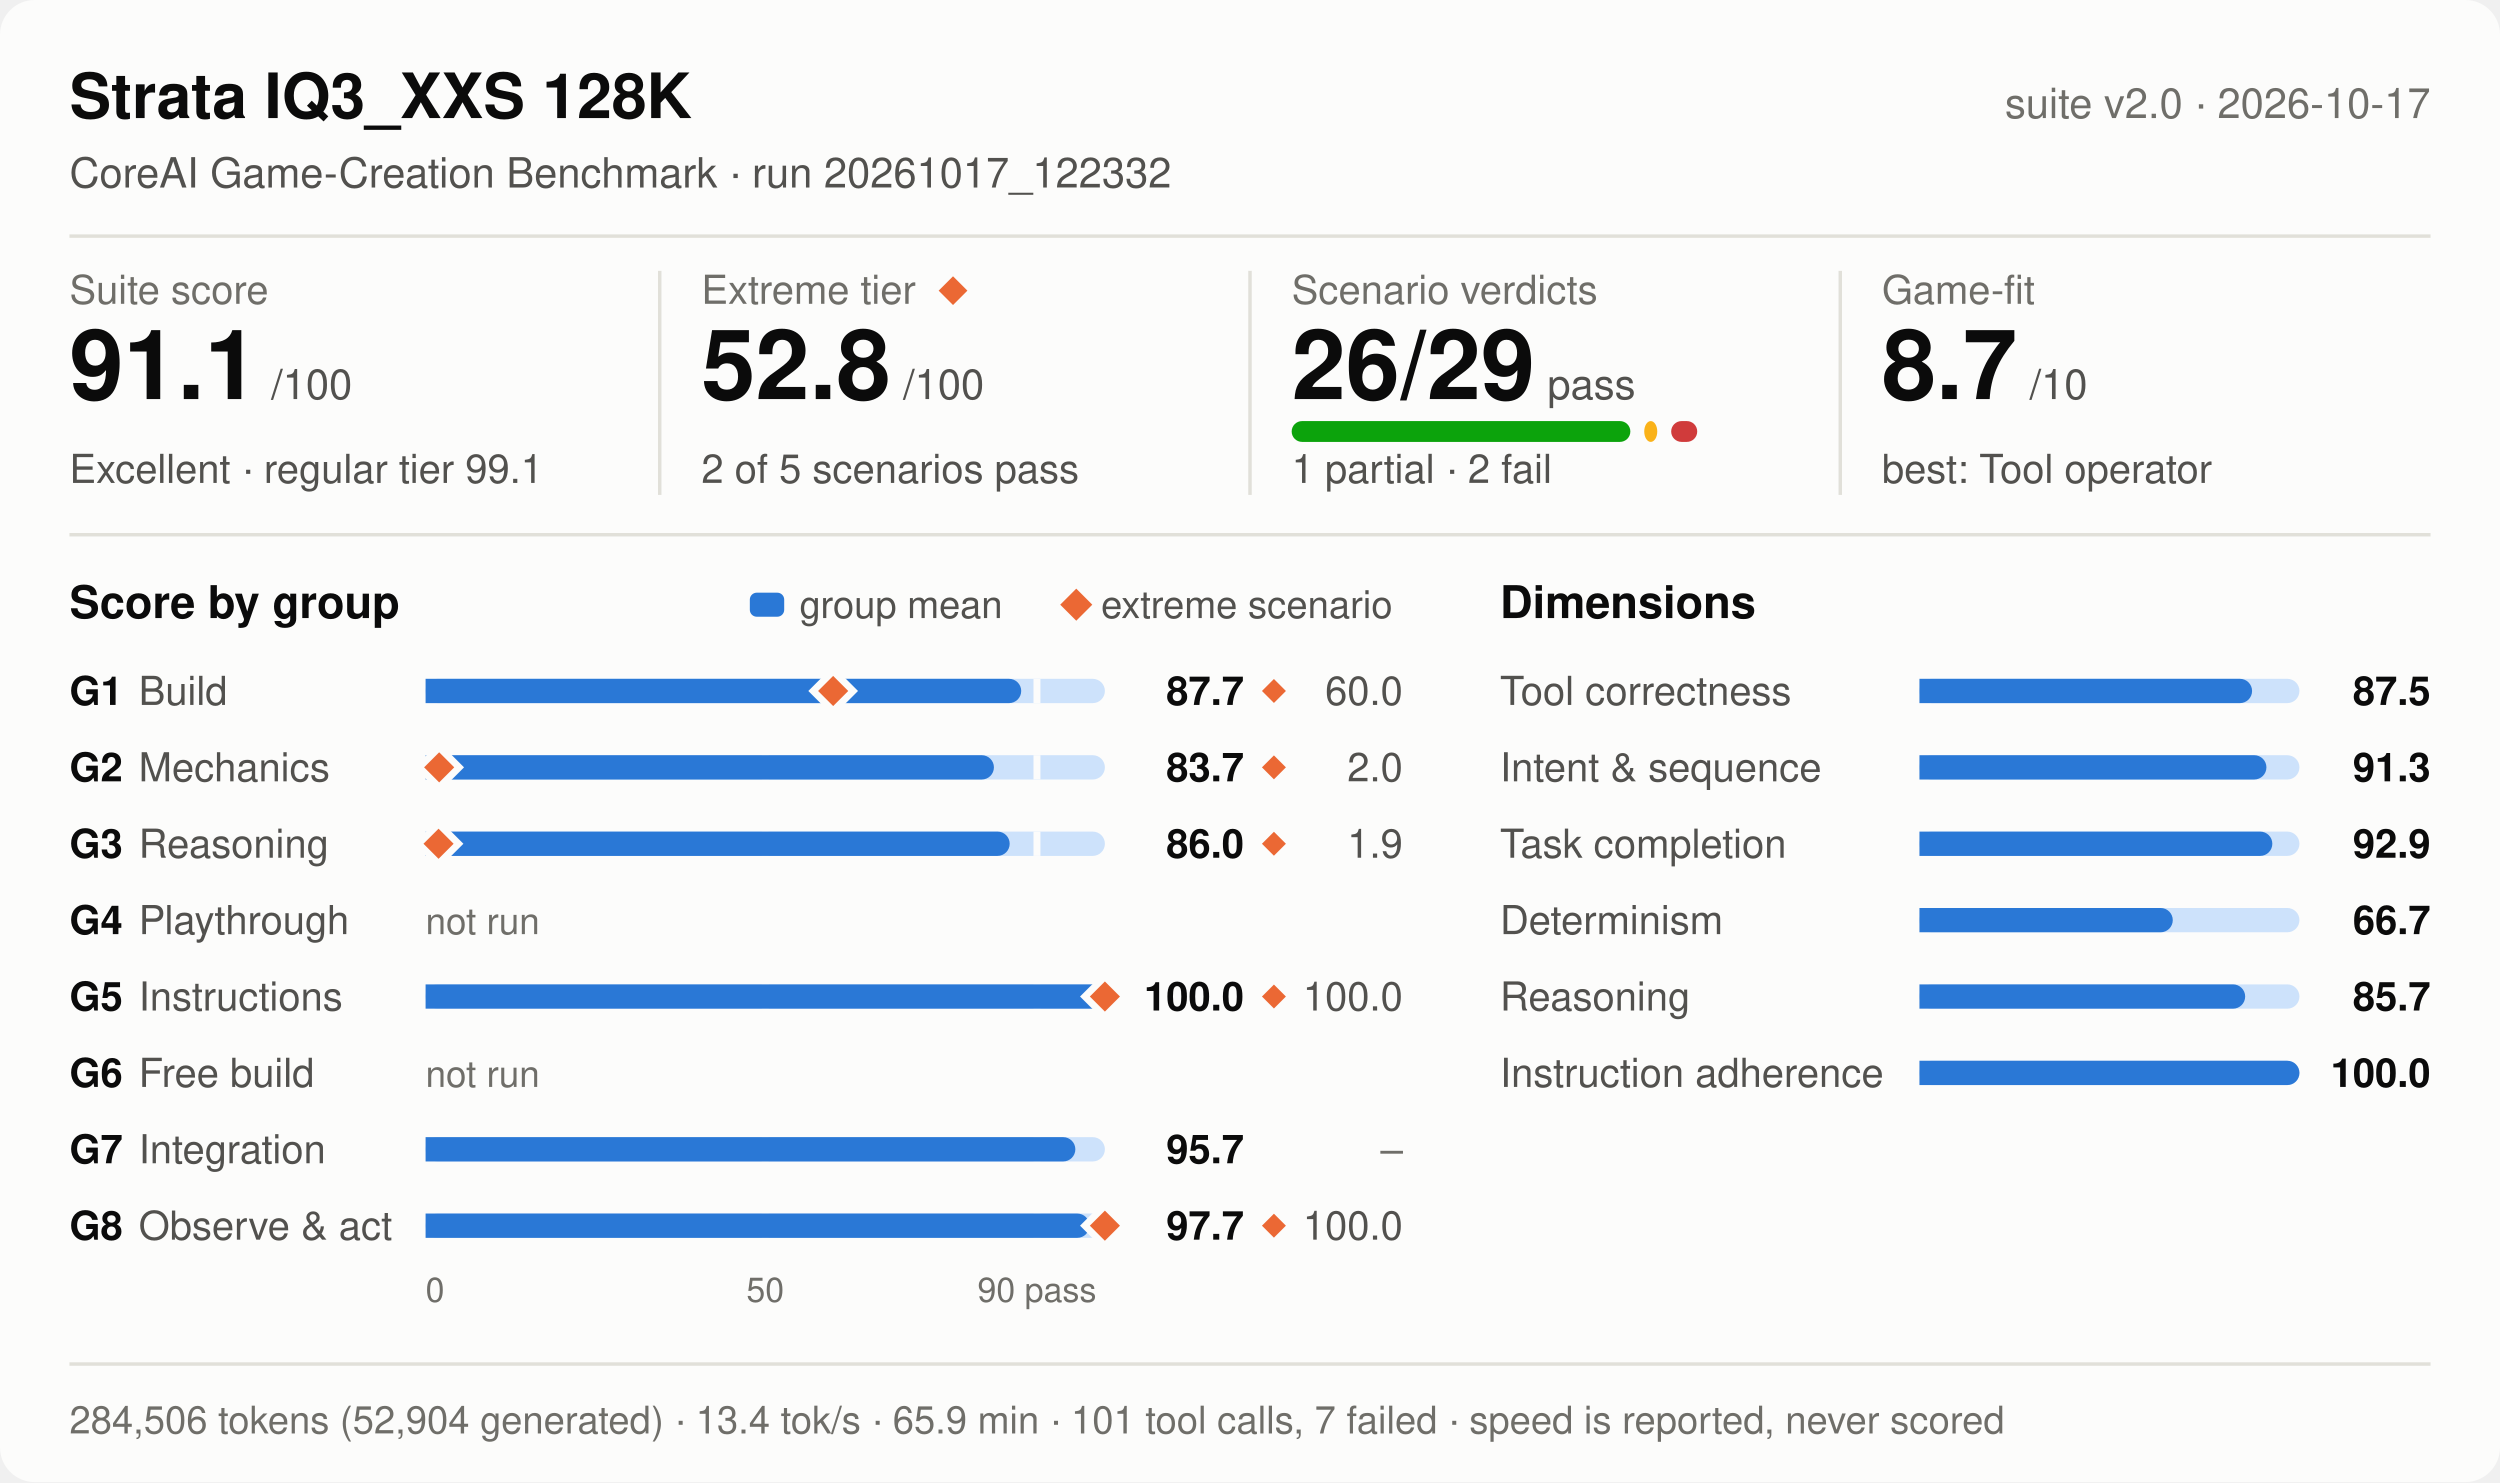
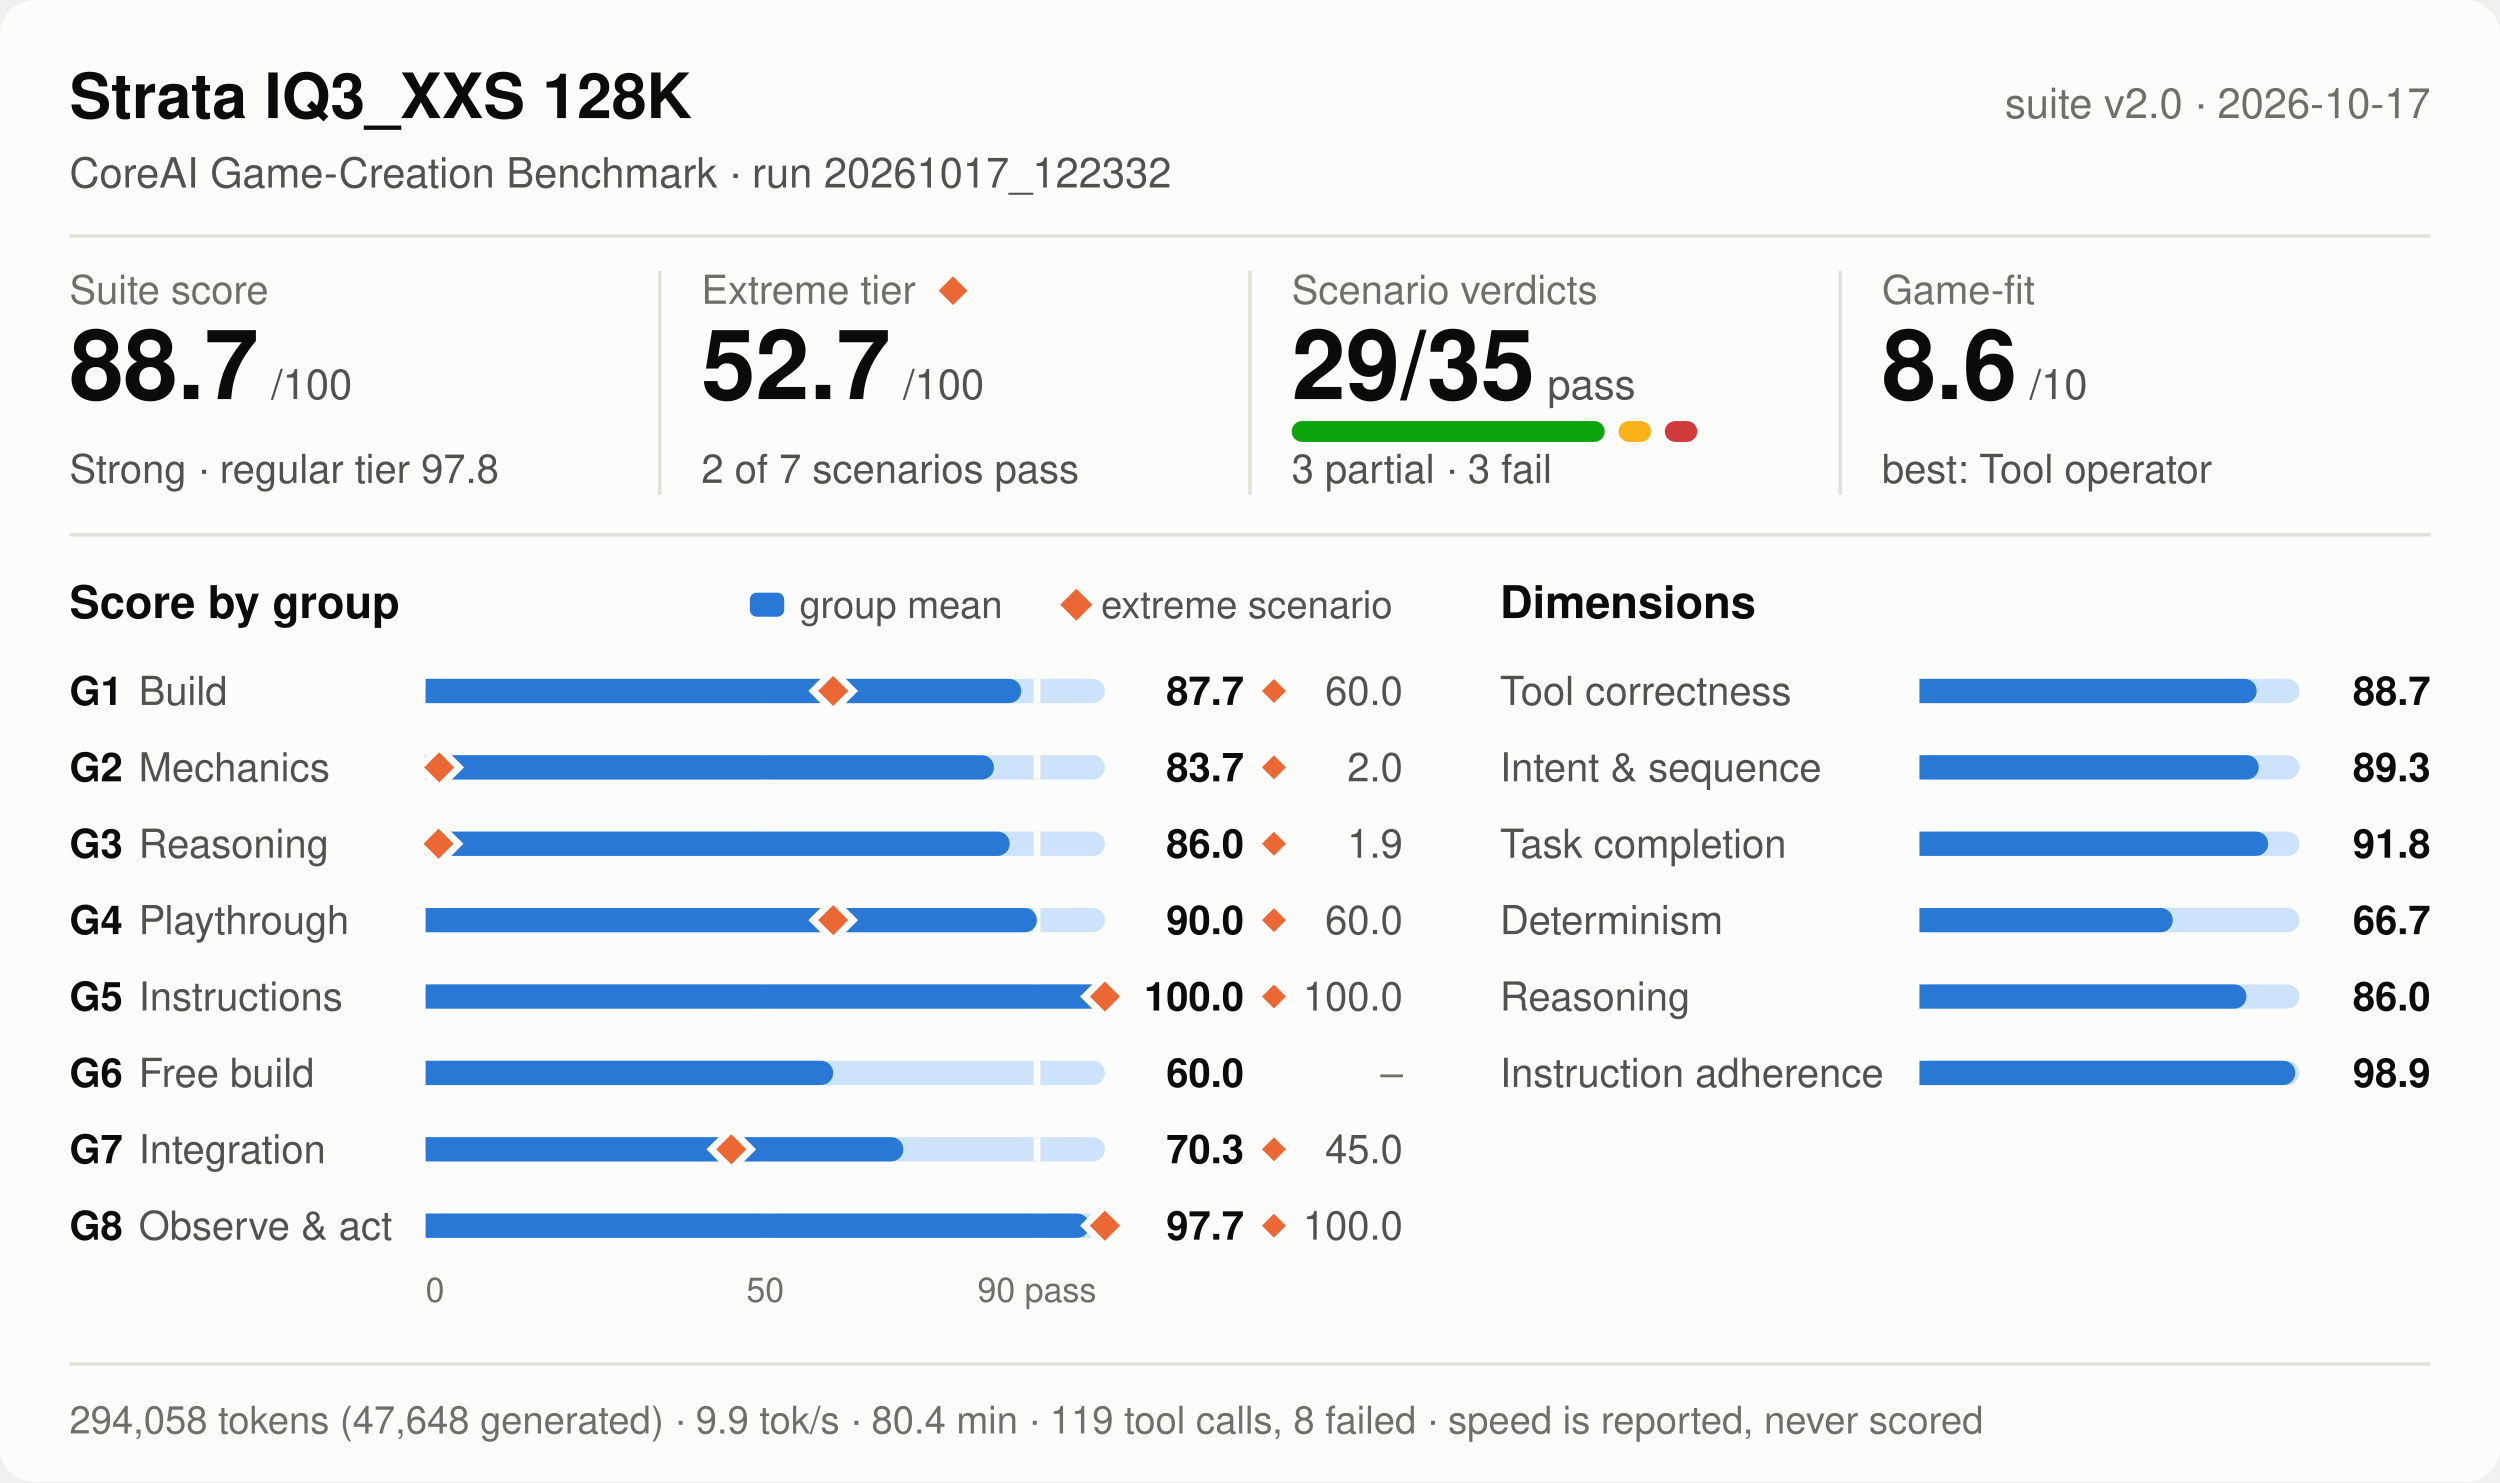
<svg xmlns="http://www.w3.org/2000/svg" width="720" height="426.84" viewBox="0 0 720 426.84" font-family="system-ui, -apple-system, 'Segoe UI', Helvetica, Arial, sans-serif" role="img" aria-label="CoreAI Game-Creation Benchmark results: Strata IQ3_XXS 128K">
  <style>.bc-f3{fill:#6f6e69}.bc-f1{fill:#0b0b0b}.bc-f2{fill:#52514e}.bc-f9{fill:#eb6834}.bc-f10{fill:#0ca30c}.bc-f11{fill:#fab219}.bc-f12{fill:#d03b3b}.bc-f7{fill:#2a78d6}.bc-f8{fill:#cde2fb}.bc-f0{fill:#fcfcfb}.bc-s4{stroke:#e1e0d9}.bc-tn{font-variant-numeric:tabular-nums}@media (prefers-color-scheme: dark){.bc-f3{fill:#9a988f}.bc-f1{fill:#ffffff}.bc-f2{fill:#c3c2b7}.bc-f9{fill:#d95926}.bc-f10{fill:#0ca30c}.bc-f11{fill:#fab219}.bc-f12{fill:#d03b3b}.bc-f7{fill:#3987e5}.bc-f8{fill:#0d366b}.bc-f0{fill:#1a1a19}.bc-s4{stroke:#2c2c2a}}</style>
  <rect width="100%" height="100%" rx="10" class="bc-f0" />
  <text x="700" y="34" font-size="12" text-anchor="end" class="bc-f3">suite v2.0 · 2026-10-17</text>
  <text x="20" y="34" font-size="18" font-weight="600" class="bc-f1">Strata IQ3_XXS 128K</text>
  <text x="20" y="54" font-size="12" class="bc-f2">CoreAI Game-Creation Benchmark · run 20261017_122332</text>
  <line x1="20" y1="68" x2="700" y2="68" stroke-width="1" class="bc-s4" />
  <line x1="190" y1="78" x2="190" y2="142.54" stroke-width="1" class="bc-s4" />
  <line x1="360" y1="78" x2="360" y2="142.54" stroke-width="1" class="bc-s4" />
  <line x1="530" y1="78" x2="530" y2="142.54" stroke-width="1" class="bc-s4" />
  <text x="20" y="87.5" font-size="11.5" class="bc-f3">Suite score</text>
-   <text x="20" y="114.94" font-size="28" font-weight="600" class="bc-f1">91.1<tspan dx="3.6" font-size="12" font-weight="400" class="bc-f2">/100</tspan>
+   <text x="20" y="114.94" font-size="28" font-weight="600" class="bc-f1">88.7<tspan dx="3.6" font-size="12" font-weight="400" class="bc-f2">/100</tspan>
  </text>
-   <text x="20" y="139.09" font-size="11.5" class="bc-f2">Excellent · regular tier 99.1</text>
+   <text x="20" y="139.09" font-size="11.5" class="bc-f2">Strong · regular tier 97.8</text>
  <text x="202" y="87.5" font-size="11.5" class="bc-f3">Extreme tier</text>
-   <text x="202" y="114.94" font-size="28" font-weight="600" class="bc-f1">52.8<tspan dx="3.6" font-size="12" font-weight="400" class="bc-f2">/100</tspan>
+   <text x="202" y="114.94" font-size="28" font-weight="600" class="bc-f1">52.7<tspan dx="3.6" font-size="12" font-weight="400" class="bc-f2">/100</tspan>
  </text>
-   <text x="202" y="139.09" font-size="11.5" class="bc-f2">2 of 5 scenarios pass</text>
+   <text x="202" y="139.09" font-size="11.5" class="bc-f2">2 of 7 scenarios pass</text>
  <path d="M274.47,79.57 L278.61,83.71 L274.47,87.85 L270.33,83.71 Z" class="bc-f9" />
  <text x="372" y="87.5" font-size="11.5" class="bc-f3">Scenario verdicts</text>
-   <text x="372" y="114.94" font-size="28" font-weight="600" class="bc-f1">26/29<tspan dx="3.6" font-size="12" font-weight="400" class="bc-f2">pass</tspan>
+   <text x="372" y="114.94" font-size="28" font-weight="600" class="bc-f1">29/35<tspan dx="3.6" font-size="12" font-weight="400" class="bc-f2">pass</tspan>
  </text>
-   <text x="372" y="139.09" font-size="11.5" class="bc-f2">1 partial · 2 fail</text>
-   <rect x="372" y="121.27" width="97.54" height="6" rx="3" class="bc-f10" />
-   <rect x="473.54" y="121.27" width="3.75" height="6" rx="3" class="bc-f11" />
-   <rect x="481.3" y="121.27" width="7.5" height="6" rx="3" class="bc-f12" />
+   <text x="372" y="139.09" font-size="11.5" class="bc-f2">3 partial · 3 fail</text>
+   <rect x="372" y="121.27" width="90.15" height="6" rx="3" class="bc-f10" />
+   <rect x="466.15" y="121.27" width="9.33" height="6" rx="3" class="bc-f11" />
+   <rect x="479.47" y="121.27" width="9.33" height="6" rx="3" class="bc-f12" />
  <text x="542" y="87.5" font-size="11.5" class="bc-f3">Game-fit</text>
-   <text x="542" y="114.94" font-size="28" font-weight="600" class="bc-f1">8.7<tspan dx="3.6" font-size="12" font-weight="400" class="bc-f2">/10</tspan>
+   <text x="542" y="114.94" font-size="28" font-weight="600" class="bc-f1">8.6<tspan dx="3.6" font-size="12" font-weight="400" class="bc-f2">/10</tspan>
  </text>
  <text x="542" y="139.09" font-size="11.5" class="bc-f2">best: Tool operator</text>
  <line x1="20" y1="154" x2="700" y2="154" stroke-width="1" class="bc-s4" />
  <text x="20" y="178" font-size="13" font-weight="600" class="bc-f1">Score by group</text>
  <text x="317.11" y="178" font-size="11" class="bc-f2">extreme scenario</text>
  <path d="M309.96,169.53 L314.58,174.15 L309.96,178.77 L305.34,174.15 Z" class="bc-f9" />
  <text x="230.25" y="178" font-size="11" class="bc-f2">group mean</text>
  <rect x="215.95" y="170.69" width="9.9" height="6.93" rx="2" class="bc-f7" />
  <text x="20" y="203.03" font-size="11.5" font-weight="600" class="bc-f1">G1<tspan dx="4.6" font-size="11.5" font-weight="400" class="bc-f2">Build</tspan>
  </text>
  <rect x="122.57" y="195.5" width="195.64" height="7" rx="3.5" class="bc-f8" />
  <rect x="219.39" y="195.5" width="2" height="7" class="bc-f0" />
  <rect x="297.64" y="195.5" width="2" height="7" class="bc-f0" />
  <path d="M122.57,195.5 H290.61 A3.5,3.5 0 0 1 294.11,199 V199 A3.5,3.5 0 0 1 290.61,202.5 H122.57 V195.5 Z" class="bc-f7" />
  <text x="358.26" y="203.03" font-size="11.5" font-weight="600" text-anchor="end" class="bc-f1 bc-tn">87.7</text>
  <path d="M239.95,191.84 L247.11,199 L239.95,206.16 L232.79,199 Z" class="bc-f0" />
  <path d="M239.95,194.66 L244.29,199 L239.95,203.34 L235.61,199 Z" class="bc-f9" />
  <path d="M366.89,195.55 L370.34,199 L366.89,202.45 L363.44,199 Z" class="bc-f9" />
  <text x="404" y="203.03" font-size="11.5" text-anchor="end" class="bc-f2 bc-tn">60.0</text>
  <text x="20" y="225.03" font-size="11.5" font-weight="600" class="bc-f1">G2<tspan dx="4.6" font-size="11.5" font-weight="400" class="bc-f2">Mechanics</tspan>
  </text>
  <rect x="122.57" y="217.5" width="195.64" height="7" rx="3.5" class="bc-f8" />
  <rect x="219.39" y="217.5" width="2" height="7" class="bc-f0" />
  <rect x="297.64" y="217.5" width="2" height="7" class="bc-f0" />
  <path d="M122.57,217.5 H282.75 A3.5,3.5 0 0 1 286.25,221 V221 A3.5,3.5 0 0 1 282.75,224.5 H122.57 V217.5 Z" class="bc-f7" />
  <text x="358.26" y="225.03" font-size="11.5" font-weight="600" text-anchor="end" class="bc-f1 bc-tn">83.7</text>
  <path d="M126.48,213.84 L133.64,221 L126.48,228.16 L119.32,221 Z" class="bc-f0" />
  <path d="M126.48,216.66 L130.82,221 L126.48,225.34 L122.14,221 Z" class="bc-f9" />
  <path d="M366.89,217.55 L370.34,221 L366.89,224.45 L363.44,221 Z" class="bc-f9" />
  <text x="404" y="225.03" font-size="11.5" text-anchor="end" class="bc-f2 bc-tn">2.0</text>
  <text x="20" y="247.03" font-size="11.5" font-weight="600" class="bc-f1">G3<tspan dx="4.6" font-size="11.5" font-weight="400" class="bc-f2">Reasoning</tspan>
  </text>
  <rect x="122.57" y="239.5" width="195.64" height="7" rx="3.5" class="bc-f8" />
  <rect x="219.39" y="239.5" width="2" height="7" class="bc-f0" />
  <rect x="297.64" y="239.5" width="2" height="7" class="bc-f0" />
  <path d="M122.57,239.5 H287.29 A3.5,3.5 0 0 1 290.79,243 V243 A3.5,3.5 0 0 1 287.29,246.5 H122.57 V239.5 Z" class="bc-f7" />
  <text x="358.26" y="247.03" font-size="11.5" font-weight="600" text-anchor="end" class="bc-f1 bc-tn">86.0</text>
  <path d="M126.3,235.84 L133.46,243 L126.3,250.16 L119.14,243 Z" class="bc-f0" />
  <path d="M126.3,238.66 L130.64,243 L126.3,247.34 L121.96,243 Z" class="bc-f9" />
  <path d="M366.89,239.55 L370.34,243 L366.89,246.45 L363.44,243 Z" class="bc-f9" />
  <text x="404" y="247.03" font-size="11.5" text-anchor="end" class="bc-f2 bc-tn">1.9</text>
  <text x="20" y="269.03" font-size="11.5" font-weight="600" class="bc-f1">G4<tspan dx="4.6" font-size="11.5" font-weight="400" class="bc-f2">Playthrough</tspan>
  </text>
-   <text x="122.57" y="269.03" font-size="10.58" class="bc-f3">not run</text>
+   <rect x="122.57" y="261.5" width="195.64" height="7" rx="3.5" class="bc-f8" />
+   <rect x="219.39" y="261.5" width="2" height="7" class="bc-f0" />
+   <rect x="297.64" y="261.5" width="2" height="7" class="bc-f0" />
+   <path d="M122.57,261.5 H295.14 A3.5,3.5 0 0 1 298.64,265 V265 A3.5,3.5 0 0 1 295.14,268.5 H122.57 V261.5 Z" class="bc-f7" />
+   <text x="358.26" y="269.03" font-size="11.5" font-weight="600" text-anchor="end" class="bc-f1 bc-tn">90.0</text>
+   <path d="M239.95,257.84 L247.11,265 L239.95,272.16 L232.79,265 Z" class="bc-f0" />
+   <path d="M239.95,260.66 L244.29,265 L239.95,269.34 L235.61,265 Z" class="bc-f9" />
+   <path d="M366.89,261.55 L370.34,265 L366.89,268.45 L363.44,265 Z" class="bc-f9" />
+   <text x="404" y="269.03" font-size="11.5" text-anchor="end" class="bc-f2 bc-tn">60.0</text>
  <text x="20" y="291.03" font-size="11.5" font-weight="600" class="bc-f1">G5<tspan dx="4.6" font-size="11.5" font-weight="400" class="bc-f2">Instructions</tspan>
  </text>
  <rect x="122.57" y="283.5" width="195.64" height="7" rx="3.5" class="bc-f8" />
  <rect x="219.39" y="283.5" width="2" height="7" class="bc-f0" />
  <rect x="297.64" y="283.5" width="2" height="7" class="bc-f0" />
  <path d="M122.57,283.5 H314.71 A3.5,3.5 0 0 1 318.21,287 V287 A3.5,3.5 0 0 1 314.71,290.5 H122.57 V283.5 Z" class="bc-f7" />
  <text x="358.26" y="291.03" font-size="11.5" font-weight="600" text-anchor="end" class="bc-f1 bc-tn">100.0</text>
  <path d="M318.21,279.84 L325.37,287 L318.21,294.16 L311.05,287 Z" class="bc-f0" />
  <path d="M318.21,282.66 L322.55,287 L318.21,291.34 L313.87,287 Z" class="bc-f9" />
  <path d="M366.89,283.55 L370.34,287 L366.89,290.45 L363.44,287 Z" class="bc-f9" />
  <text x="404" y="291.03" font-size="11.5" text-anchor="end" class="bc-f2 bc-tn">100.0</text>
  <text x="20" y="313.03" font-size="11.5" font-weight="600" class="bc-f1">G6<tspan dx="4.6" font-size="11.5" font-weight="400" class="bc-f2">Free build</tspan>
  </text>
-   <text x="122.57" y="313.03" font-size="10.58" class="bc-f3">not run</text>
+   <rect x="122.57" y="305.5" width="195.64" height="7" rx="3.5" class="bc-f8" />
+   <rect x="219.39" y="305.5" width="2" height="7" class="bc-f0" />
+   <rect x="297.64" y="305.5" width="2" height="7" class="bc-f0" />
+   <path d="M122.57,305.5 H236.45 A3.5,3.5 0 0 1 239.95,309 V309 A3.5,3.5 0 0 1 236.45,312.5 H122.57 V305.5 Z" class="bc-f7" />
+   <text x="358.26" y="313.03" font-size="11.5" font-weight="600" text-anchor="end" class="bc-f1 bc-tn">60.0</text>
+   <text x="404" y="313.03" font-size="11.5" text-anchor="end" class="bc-f3">–</text>
  <text x="20" y="335.03" font-size="11.5" font-weight="600" class="bc-f1">G7<tspan dx="4.6" font-size="11.5" font-weight="400" class="bc-f2">Integration</tspan>
  </text>
  <rect x="122.57" y="327.5" width="195.64" height="7" rx="3.5" class="bc-f8" />
  <rect x="219.39" y="327.5" width="2" height="7" class="bc-f0" />
  <rect x="297.64" y="327.5" width="2" height="7" class="bc-f0" />
-   <path d="M122.57,327.5 H306.2 A3.5,3.5 0 0 1 309.7,331 V331 A3.5,3.5 0 0 1 306.2,334.5 H122.57 V327.5 Z" class="bc-f7" />
-   <text x="358.26" y="335.03" font-size="11.5" font-weight="600" text-anchor="end" class="bc-f1 bc-tn">95.7</text>
-   <text x="404" y="335.03" font-size="11.5" text-anchor="end" class="bc-f3">–</text>
+   <path d="M122.57,327.5 H256.65 A3.5,3.5 0 0 1 260.15,331 V331 A3.5,3.5 0 0 1 256.65,334.5 H122.57 V327.5 Z" class="bc-f7" />
+   <text x="358.26" y="335.03" font-size="11.5" font-weight="600" text-anchor="end" class="bc-f1 bc-tn">70.3</text>
+   <path d="M210.61,323.84 L217.77,331 L210.61,338.16 L203.45,331 Z" class="bc-f0" />
+   <path d="M210.61,326.66 L214.95,331 L210.61,335.34 L206.27,331 Z" class="bc-f9" />
+   <path d="M366.89,327.55 L370.34,331 L366.89,334.45 L363.44,331 Z" class="bc-f9" />
+   <text x="404" y="335.03" font-size="11.5" text-anchor="end" class="bc-f2 bc-tn">45.0</text>
  <text x="20" y="357.03" font-size="11.5" font-weight="600" class="bc-f1">G8<tspan dx="4.6" font-size="11.5" font-weight="400" class="bc-f2">Observe &amp; act</tspan>
  </text>
  <rect x="122.57" y="349.5" width="195.64" height="7" rx="3.5" class="bc-f8" />
  <rect x="219.39" y="349.5" width="2" height="7" class="bc-f0" />
  <rect x="297.64" y="349.5" width="2" height="7" class="bc-f0" />
  <path d="M122.57,349.5 H310.26 A3.5,3.5 0 0 1 313.76,353 V353 A3.5,3.5 0 0 1 310.26,356.5 H122.57 V349.5 Z" class="bc-f7" />
  <text x="358.26" y="357.03" font-size="11.5" font-weight="600" text-anchor="end" class="bc-f1 bc-tn">97.7</text>
  <path d="M318.21,345.84 L325.37,353 L318.21,360.16 L311.05,353 Z" class="bc-f0" />
  <path d="M318.21,348.66 L322.55,353 L318.21,357.34 L313.87,353 Z" class="bc-f9" />
  <path d="M366.89,349.55 L370.34,353 L366.89,356.45 L363.44,353 Z" class="bc-f9" />
  <text x="404" y="357.03" font-size="11.5" text-anchor="end" class="bc-f2 bc-tn">100.0</text>
  <text x="122.57" y="374.93" font-size="9.78" class="bc-f3">0</text>
  <text x="220.39" y="374.93" font-size="9.78" text-anchor="middle" class="bc-f3">50</text>
  <text x="298.64" y="374.93" font-size="9.78" text-anchor="middle" class="bc-f3">90 pass</text>
  <text x="432" y="178" font-size="13" font-weight="600" class="bc-f1">Dimensions</text>
  <text x="432" y="203.03" font-size="11.5" class="bc-f2">Tool correctness</text>
  <rect x="552.8" y="195.5" width="109.44" height="7" rx="3.5" class="bc-f8" />
-   <path d="M552.8,195.5 H645.1 A3.5,3.5 0 0 1 648.6,199 V199 A3.5,3.5 0 0 1 645.1,202.5 H552.8 V195.5 Z" class="bc-f7" />
-   <text x="700" y="203.03" font-size="11.5" font-weight="600" text-anchor="end" class="bc-f1 bc-tn">87.5</text>
+   <path d="M552.8,195.5 H646.42 A3.5,3.5 0 0 1 649.92,199 V199 A3.5,3.5 0 0 1 646.42,202.5 H552.8 V195.5 Z" class="bc-f7" />
+   <text x="700" y="203.03" font-size="11.5" font-weight="600" text-anchor="end" class="bc-f1 bc-tn">88.7</text>
  <text x="432" y="225.03" font-size="11.5" class="bc-f2">Intent &amp; sequence</text>
  <rect x="552.8" y="217.5" width="109.44" height="7" rx="3.5" class="bc-f8" />
-   <path d="M552.8,217.5 H649.23 A3.5,3.5 0 0 1 652.73,221 V221 A3.5,3.5 0 0 1 649.23,224.5 H552.8 V217.5 Z" class="bc-f7" />
-   <text x="700" y="225.03" font-size="11.5" font-weight="600" text-anchor="end" class="bc-f1 bc-tn">91.3</text>
+   <path d="M552.8,217.5 H647.02 A3.5,3.5 0 0 1 650.52,221 V221 A3.5,3.5 0 0 1 647.02,224.5 H552.8 V217.5 Z" class="bc-f7" />
+   <text x="700" y="225.03" font-size="11.5" font-weight="600" text-anchor="end" class="bc-f1 bc-tn">89.3</text>
  <text x="432" y="247.03" font-size="11.5" class="bc-f2">Task completion</text>
  <rect x="552.8" y="239.5" width="109.44" height="7" rx="3.5" class="bc-f8" />
-   <path d="M552.8,239.5 H650.93 A3.5,3.5 0 0 1 654.43,243 V243 A3.5,3.5 0 0 1 650.93,246.5 H552.8 V239.5 Z" class="bc-f7" />
-   <text x="700" y="247.03" font-size="11.5" font-weight="600" text-anchor="end" class="bc-f1 bc-tn">92.9</text>
+   <path d="M552.8,239.5 H649.73 A3.5,3.5 0 0 1 653.23,243 V243 A3.5,3.5 0 0 1 649.73,246.5 H552.8 V239.5 Z" class="bc-f7" />
+   <text x="700" y="247.03" font-size="11.5" font-weight="600" text-anchor="end" class="bc-f1 bc-tn">91.8</text>
  <text x="432" y="269.03" font-size="11.5" class="bc-f2">Determinism</text>
  <rect x="552.8" y="261.5" width="109.44" height="7" rx="3.5" class="bc-f8" />
  <path d="M552.8,261.5 H622.26 A3.5,3.5 0 0 1 625.76,265 V265 A3.5,3.5 0 0 1 622.26,268.5 H552.8 V261.5 Z" class="bc-f7" />
  <text x="700" y="269.03" font-size="11.5" font-weight="600" text-anchor="end" class="bc-f1 bc-tn">66.7</text>
  <text x="432" y="291.03" font-size="11.5" class="bc-f2">Reasoning</text>
  <rect x="552.8" y="283.5" width="109.44" height="7" rx="3.5" class="bc-f8" />
-   <path d="M552.8,283.5 H643.11 A3.5,3.5 0 0 1 646.61,287 V287 A3.5,3.5 0 0 1 643.11,290.5 H552.8 V283.5 Z" class="bc-f7" />
-   <text x="700" y="291.03" font-size="11.5" font-weight="600" text-anchor="end" class="bc-f1 bc-tn">85.7</text>
+   <path d="M552.8,283.5 H643.47 A3.5,3.5 0 0 1 646.97,287 V287 A3.5,3.5 0 0 1 643.47,290.5 H552.8 V283.5 Z" class="bc-f7" />
+   <text x="700" y="291.03" font-size="11.5" font-weight="600" text-anchor="end" class="bc-f1 bc-tn">86.0</text>
  <text x="432" y="313.03" font-size="11.5" class="bc-f2">Instruction adherence</text>
  <rect x="552.8" y="305.5" width="109.44" height="7" rx="3.5" class="bc-f8" />
-   <path d="M552.8,305.5 H658.74 A3.5,3.5 0 0 1 662.24,309 V309 A3.5,3.5 0 0 1 658.74,312.5 H552.8 V305.5 Z" class="bc-f7" />
-   <text x="700" y="313.03" font-size="11.5" font-weight="600" text-anchor="end" class="bc-f1 bc-tn">100.0</text>
+   <path d="M552.8,305.5 H657.54 A3.5,3.5 0 0 1 661.04,309 V309 A3.5,3.5 0 0 1 657.54,312.5 H552.8 V305.5 Z" class="bc-f7" />
+   <text x="700" y="313.03" font-size="11.5" font-weight="600" text-anchor="end" class="bc-f1 bc-tn">98.9</text>
  <line x1="20" y1="392.84" x2="700" y2="392.84" stroke-width="1" class="bc-s4" />
-   <text x="20" y="412.84" font-size="11" class="bc-f3">284,506 tokens (52,904 generated) · 13.4 tok/s · 65.9 min · 101 tool calls, 7 failed · speed is reported, never scored</text>
+   <text x="20" y="412.84" font-size="11" class="bc-f3">294,058 tokens (47,648 generated) · 9.9 tok/s · 80.4 min · 119 tool calls, 8 failed · speed is reported, never scored</text>
</svg>
